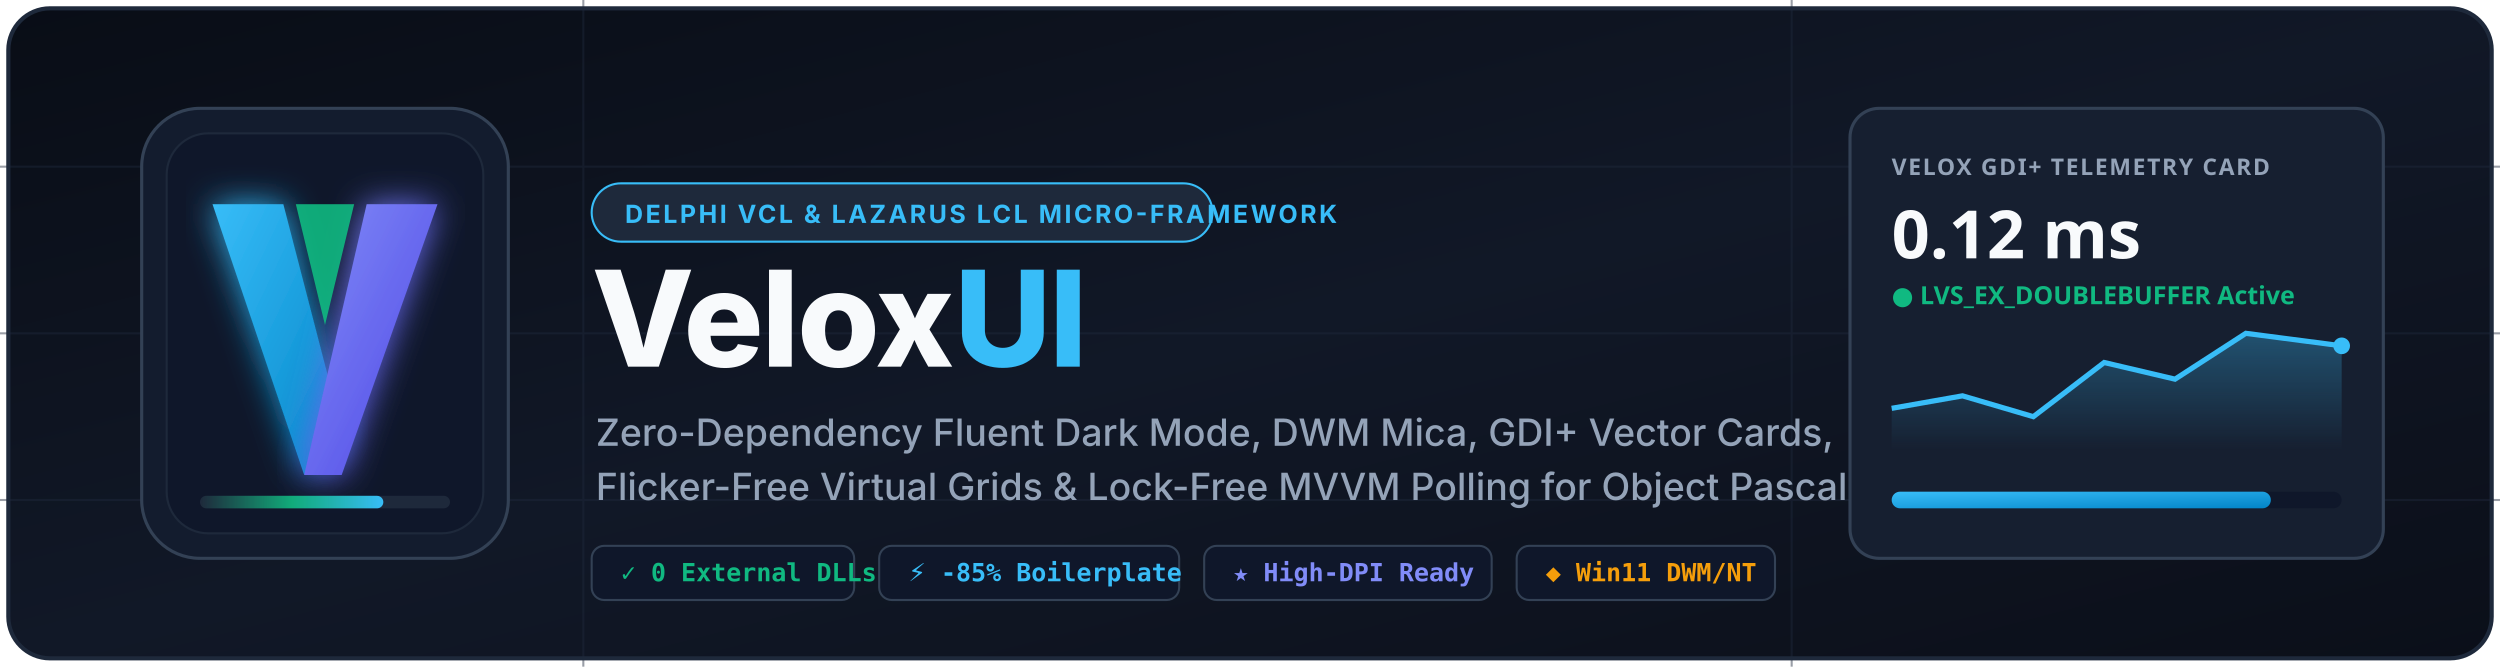
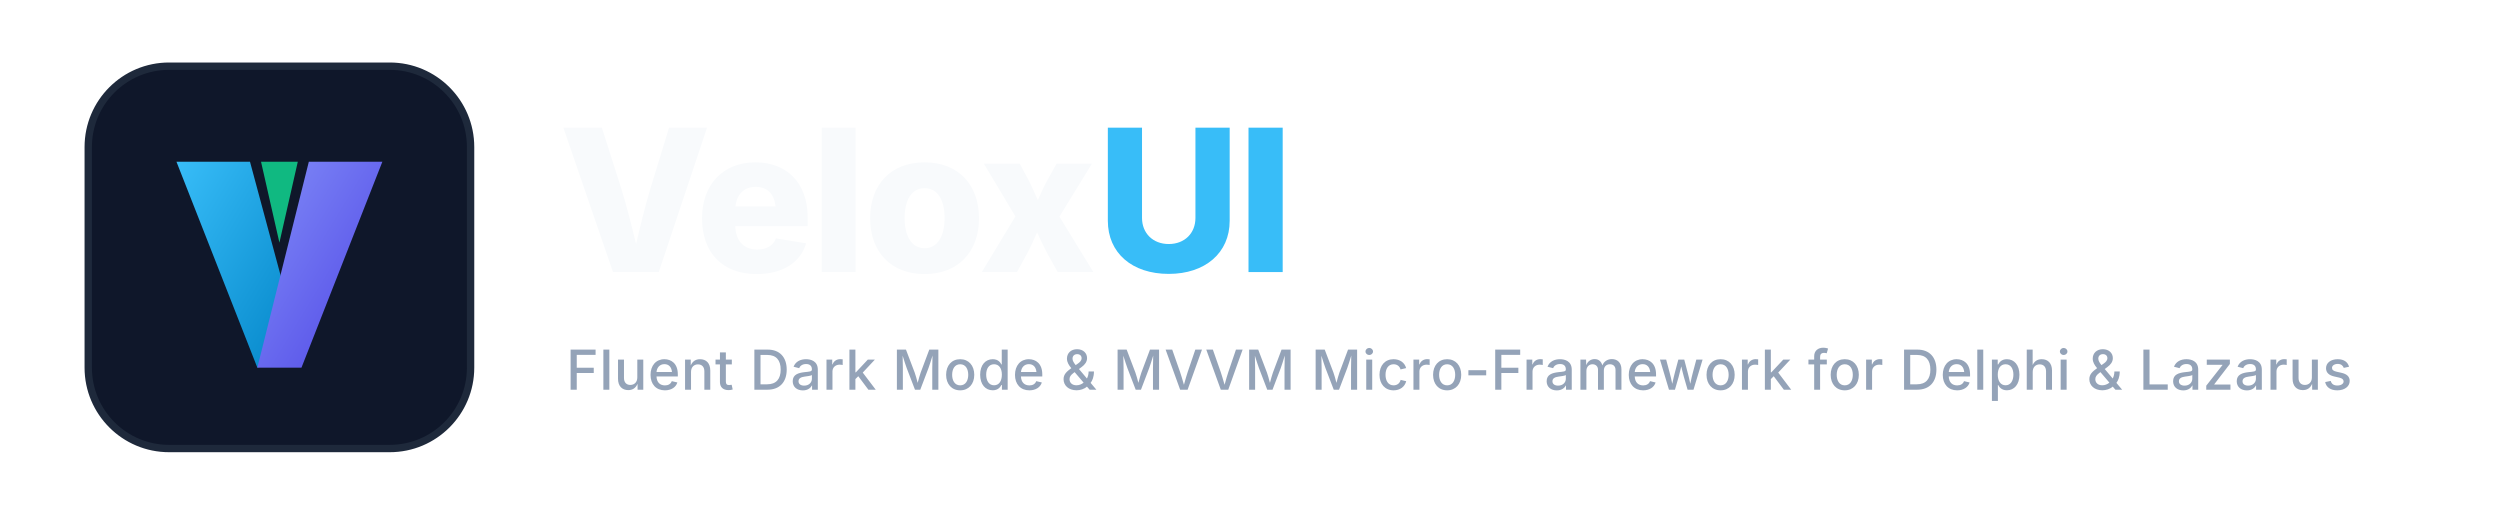
- <svg xmlns="http://www.w3.org/2000/svg" viewBox="0 0 1200 320" width="100%" height="100%">
+ <svg xmlns="http://www.w3.org/2000/svg" viewBox="0 0 680 140" width="680" height="140">
  <defs>
-     <linearGradient id="bgGrad" x1="0%" y1="0%" x2="100%" y2="100%">
-       <stop offset="0%" stop-color="#090D16" />
-       <stop offset="50%" stop-color="#111827" />
-       <stop offset="100%" stop-color="#0B0F19" />
-     </linearGradient>
-     <linearGradient id="cyanGrad" x1="0%" y1="0%" x2="100%" y2="100%">
+     <linearGradient id="vCyan" x1="0%" y1="0%" x2="100%" y2="100%">
      <stop offset="0%" stop-color="#38BDF8" />
      <stop offset="100%" stop-color="#0284C7" />
    </linearGradient>
-     <linearGradient id="indigoGrad" x1="0%" y1="0%" x2="100%" y2="100%">
+     <linearGradient id="vIndigo" x1="0%" y1="0%" x2="100%" y2="100%">
      <stop offset="0%" stop-color="#818CF8" />
      <stop offset="100%" stop-color="#4F46E5" />
    </linearGradient>
-     <linearGradient id="emeraldGrad" x1="0%" y1="0%" x2="100%" y2="0%">
-       <stop offset="0%" stop-color="#10B981" stop-opacity="0.0" />
-       <stop offset="50%" stop-color="#10B981" stop-opacity="0.9" />
-       <stop offset="100%" stop-color="#38BDF8" stop-opacity="1.0" />
-     </linearGradient>
-     <linearGradient id="sparkFill" x1="0%" y1="0%" x2="0%" y2="100%">
-       <stop offset="0%" stop-color="#38BDF8" stop-opacity="0.32" />
-       <stop offset="100%" stop-color="#38BDF8" stop-opacity="0.0" />
-     </linearGradient>
-     <filter id="glow" x="-20%" y="-20%" width="140%" height="140%">
-       <feGaussianBlur stdDeviation="8" result="blur" />
-       <feComposite in="SourceGraphic" in2="blur" operator="over" />
-     </filter>
  </defs>
-   <rect x="4" y="4" width="1192" height="312" rx="20" fill="url(#bgGrad)" stroke="#1E293B" stroke-width="2" />
-   <g stroke="#1E293B" stroke-width="1" opacity="0.45">
-     <line x1="0" y1="80" x2="1200" y2="80" />
-     <line x1="0" y1="160" x2="1200" y2="160" />
-     <line x1="0" y1="240" x2="1200" y2="240" />
-     <line x1="280" y1="0" x2="280" y2="320" />
-     <line x1="860" y1="0" x2="860" y2="320" />
+   <g transform="translate(24, 18)">
+     <rect x="0" y="0" width="104" height="104" rx="22" fill="#0F172A" stroke="#1E293B" stroke-width="2" />
+     <polygon points="24,26 44,26 58,78 46,82" fill="url(#vCyan)" />
+     <polygon points="80,26 60,26 46,82 58,82" fill="url(#vIndigo)" />
+     <polygon points="47,26 57,26 52,48" fill="#10B981" />
  </g>
-   <g transform="translate(68, 52)">
-     <rect x="0" y="0" width="176" height="216" rx="28" fill="#131C2E" stroke="#334155" stroke-width="1.5" />
-     <rect x="12" y="12" width="152" height="192" rx="20" fill="#0F172A" stroke="#1E293B" stroke-width="1" />
-     <polygon points="34,46 68,46 96,154 78,176" fill="url(#cyanGrad)" filter="url(#glow)" />
-     <polygon points="142,46 108,46 78,176 96,176" fill="url(#indigoGrad)" filter="url(#glow)" />
-     <polygon points="74,46 102,46 88,104" fill="#10B981" opacity="0.9" />
-     <rect x="28" y="186" width="120" height="6" rx="3" fill="#1E293B" />
-     <rect x="28" y="186" width="88" height="6" rx="3" fill="url(#emeraldGrad)" />
-   </g>
-   <g transform="translate(284, 88)">
-     <rect x="0" y="0" width="298" height="28" rx="14" fill="#1E293B" stroke="#38BDF8" stroke-width="1" />
-     <text x="16" y="19" font-family="'Segoe UI', Inter, system-ui, sans-serif" font-size="12" font-weight="700" fill="#38BDF8" letter-spacing="1.2">
-       DELPHI VCL &amp; LAZARUS LCL MICRO-FRAMEWORK
-     </text>
-     <text x="0" y="88" font-family="'Segoe UI', Inter, system-ui, sans-serif" font-size="64" font-weight="800" fill="#F8FAFC" letter-spacing="-1">
+   <g transform="translate(152, 0)">
+     <text x="0" y="74" font-family="'Segoe UI', Inter, -apple-system, sans-serif" font-size="54" font-weight="800" fill="#F8FAFC" letter-spacing="-1">
      Velox<tspan fill="#38BDF8">UI</tspan>
    </text>
-     <text x="2" y="126" font-family="'Segoe UI', Inter, system-ui, sans-serif" font-size="18" font-weight="500" fill="#94A3B8">
-       Zero-Dependency Fluent Dark Mode, DWM Mica, GDI+ Vector Cards,
+     <text x="2" y="106" font-family="'Segoe UI', Inter, -apple-system, sans-serif" font-size="15" font-weight="500" fill="#94A3B8" letter-spacing="0.2">
+       Fluent Dark Mode &amp; MVVM Micro-Framework for Delphi &amp; Lazarus
    </text>
-     <text x="2" y="152" font-family="'Segoe UI', Inter, system-ui, sans-serif" font-size="18" font-weight="500" fill="#94A3B8">
-       Flicker-Free Virtual Grids &amp; Lock-Free MVVM Polling for Object Pascal
-     </text>
-     <g transform="translate(0, 174)">
-       <rect x="0" y="0" width="126" height="26" rx="6" fill="#0F172A" stroke="#334155" />
-       <text x="14" y="17" font-family="Consolas, monospace" font-size="12" fill="#10B981" font-weight="700">✓ 0 External DLLs</text>
-       <rect x="138" y="0" width="144" height="26" rx="6" fill="#0F172A" stroke="#334155" />
-       <text x="152" y="17" font-family="Consolas, monospace" font-size="12" fill="#38BDF8" font-weight="700">⚡ -85% Boilerplate</text>
-       <rect x="294" y="0" width="138" height="26" rx="6" fill="#0F172A" stroke="#334155" />
-       <text x="308" y="17" font-family="Consolas, monospace" font-size="12" fill="#818CF8" font-weight="700">★ High-DPI Ready</text>
-       <rect x="444" y="0" width="124" height="26" rx="6" fill="#0F172A" stroke="#334155" />
-       <text x="458" y="17" font-family="Consolas, monospace" font-size="12" fill="#F59E0B" font-weight="700">◆ Win11 DWM/NT</text>
-     </g>
-   </g>
-   <g transform="translate(888, 52)">
-     <rect x="0" y="0" width="256" height="216" rx="14" fill="#161F30" stroke="#334155" stroke-width="1.5" />
-     <text x="20" y="32" font-family="'Segoe UI', sans-serif" font-size="11" font-weight="700" fill="#94A3B8" letter-spacing="0.8">
-       VELOX GDI+ TELEMETRY CARD
-     </text>
-     <text x="20" y="72" font-family="'Segoe UI', sans-serif" font-size="32" font-weight="800" fill="#F8FAFC">
-       0.12 ms
-     </text>
-     <text x="20" y="94" font-family="'Segoe UI', sans-serif" font-size="12" fill="#10B981" font-weight="600">
-       ● LVS_EX_DOUBLEBUFFER Active
-     </text>
-     <polygon points="20,164 20,144 54,138 88,148 122,122 156,130 190,108 236,114 236,164" fill="url(#sparkFill)" />
-     <polyline points="20,144 54,138 88,148 122,122 156,130 190,108 236,114" fill="none" stroke="#38BDF8" stroke-width="2.5" />
-     <circle cx="236" cy="114" r="4" fill="#38BDF8" />
-     <rect x="20" y="184" width="216" height="8" rx="4" fill="#0F172A" />
-     <rect x="20" y="184" width="182" height="8" rx="4" fill="url(#cyanGrad)" />
  </g>
</svg>
